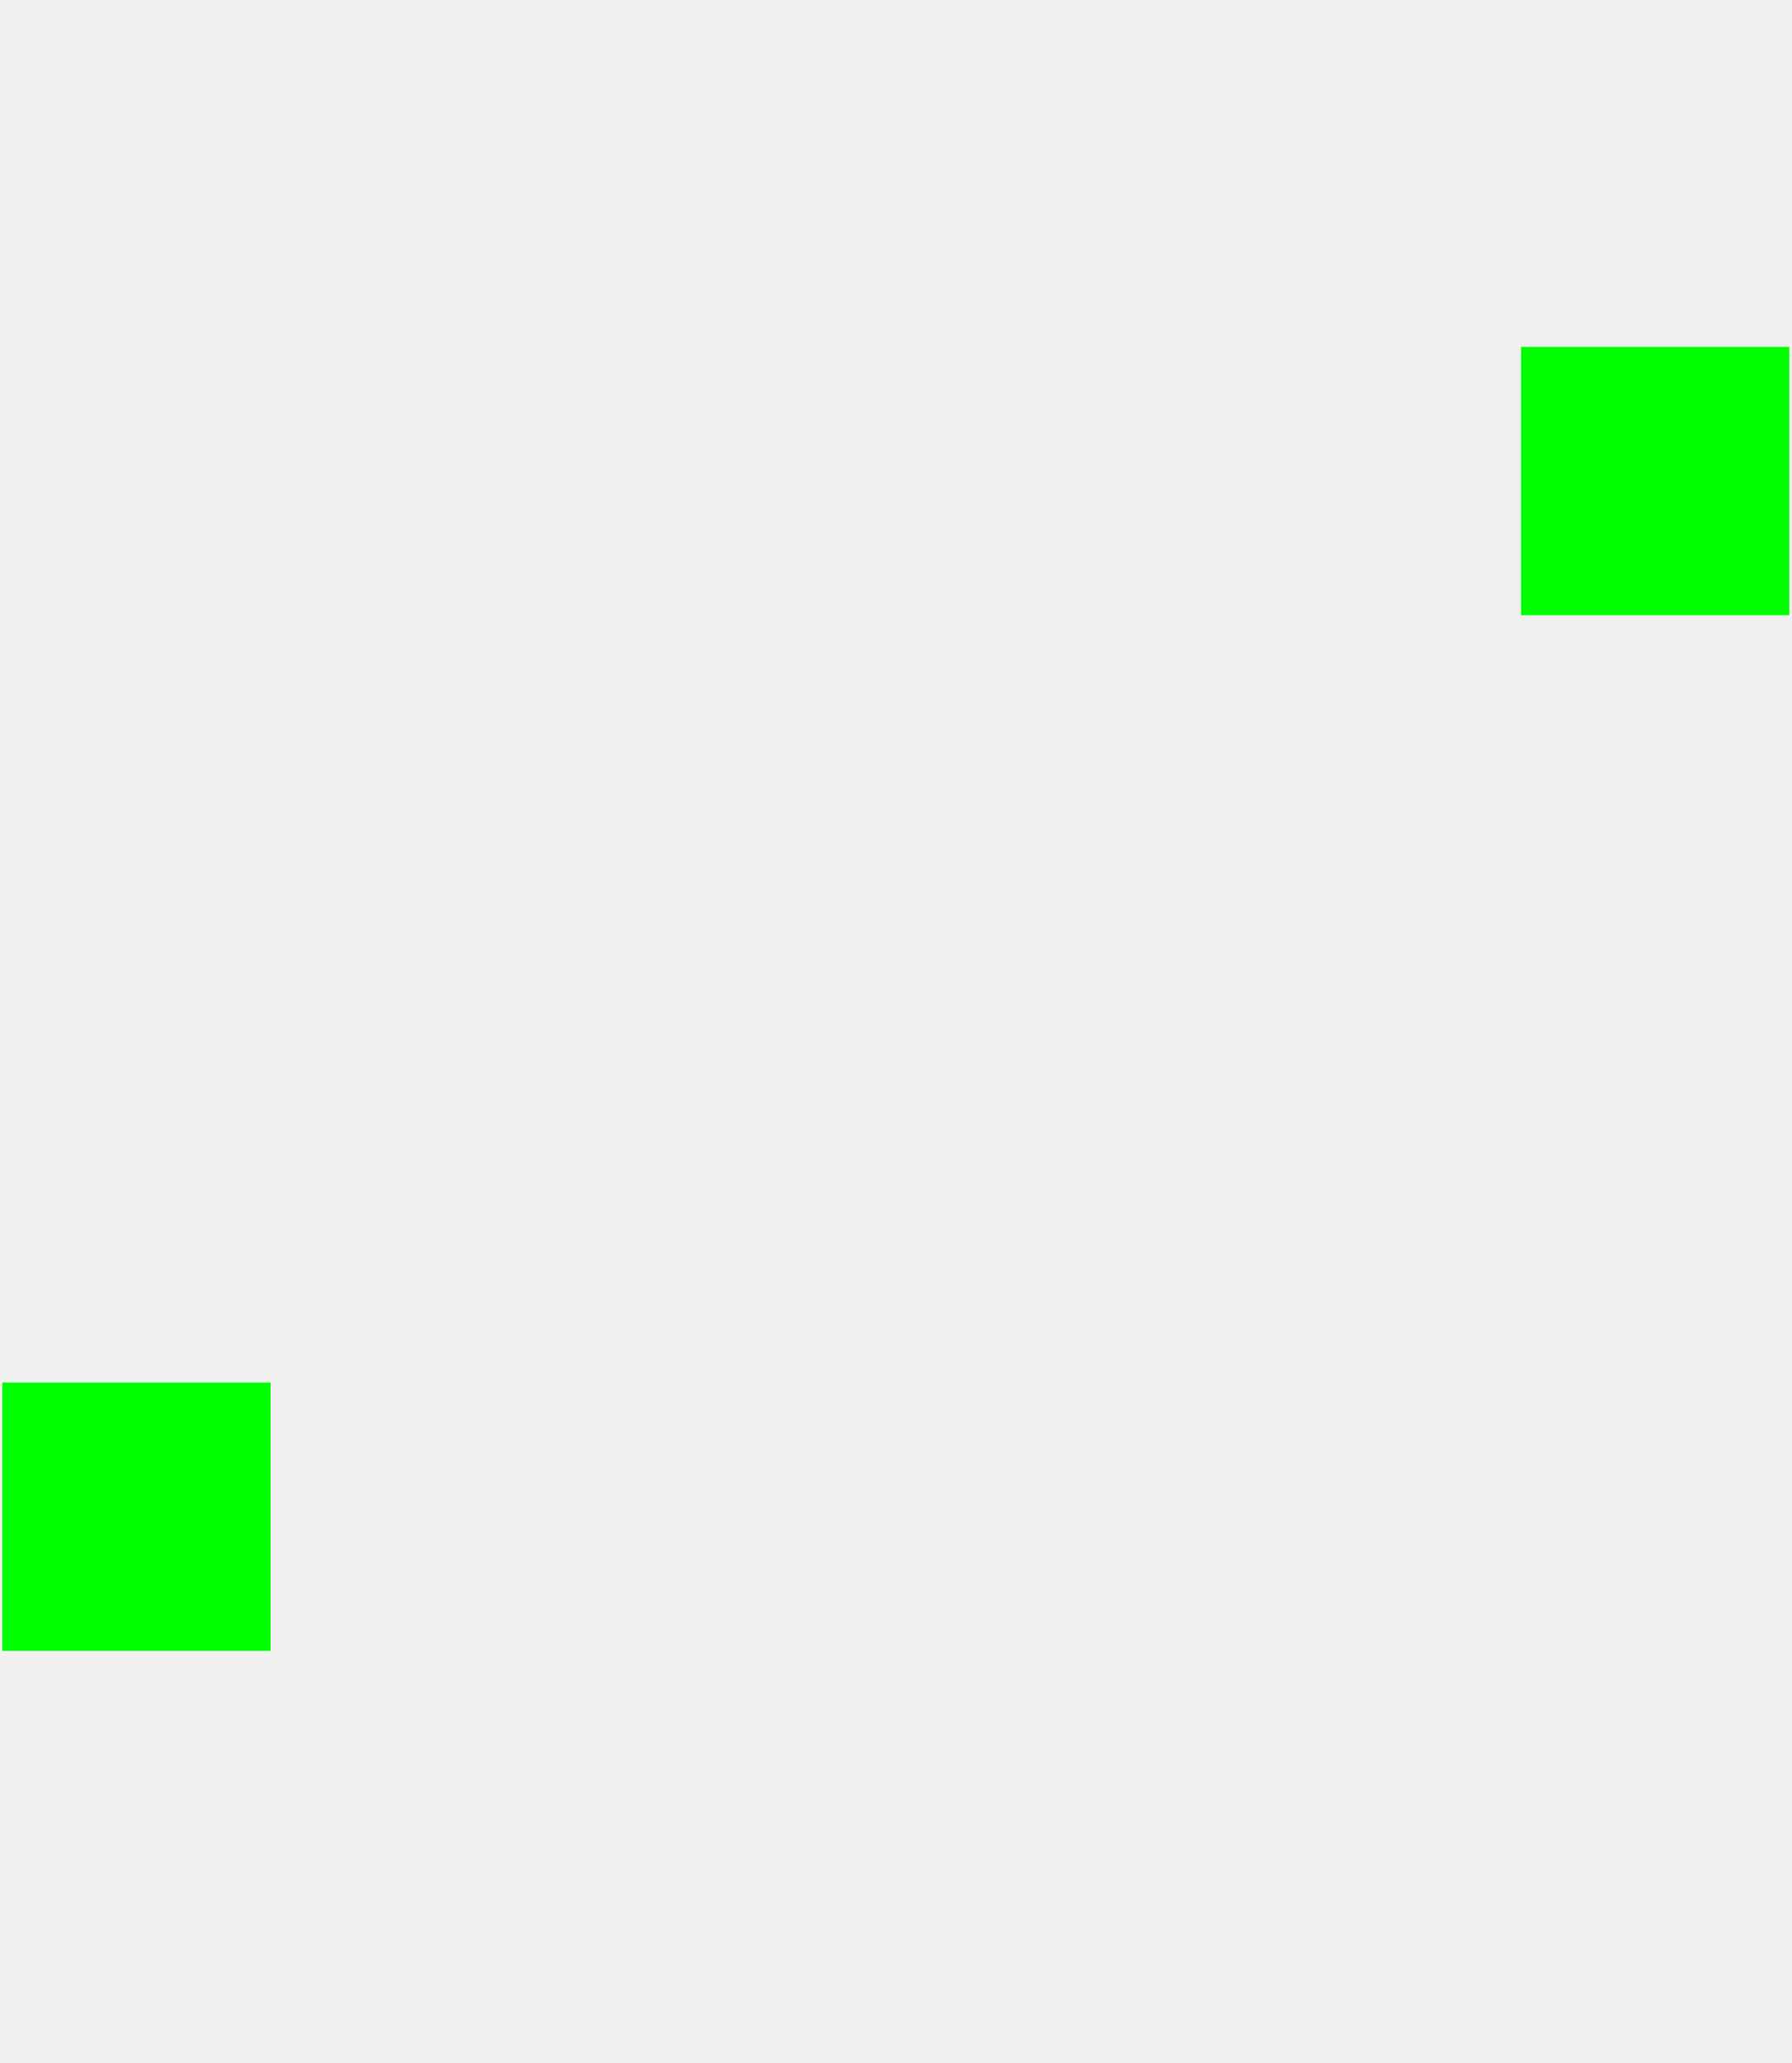
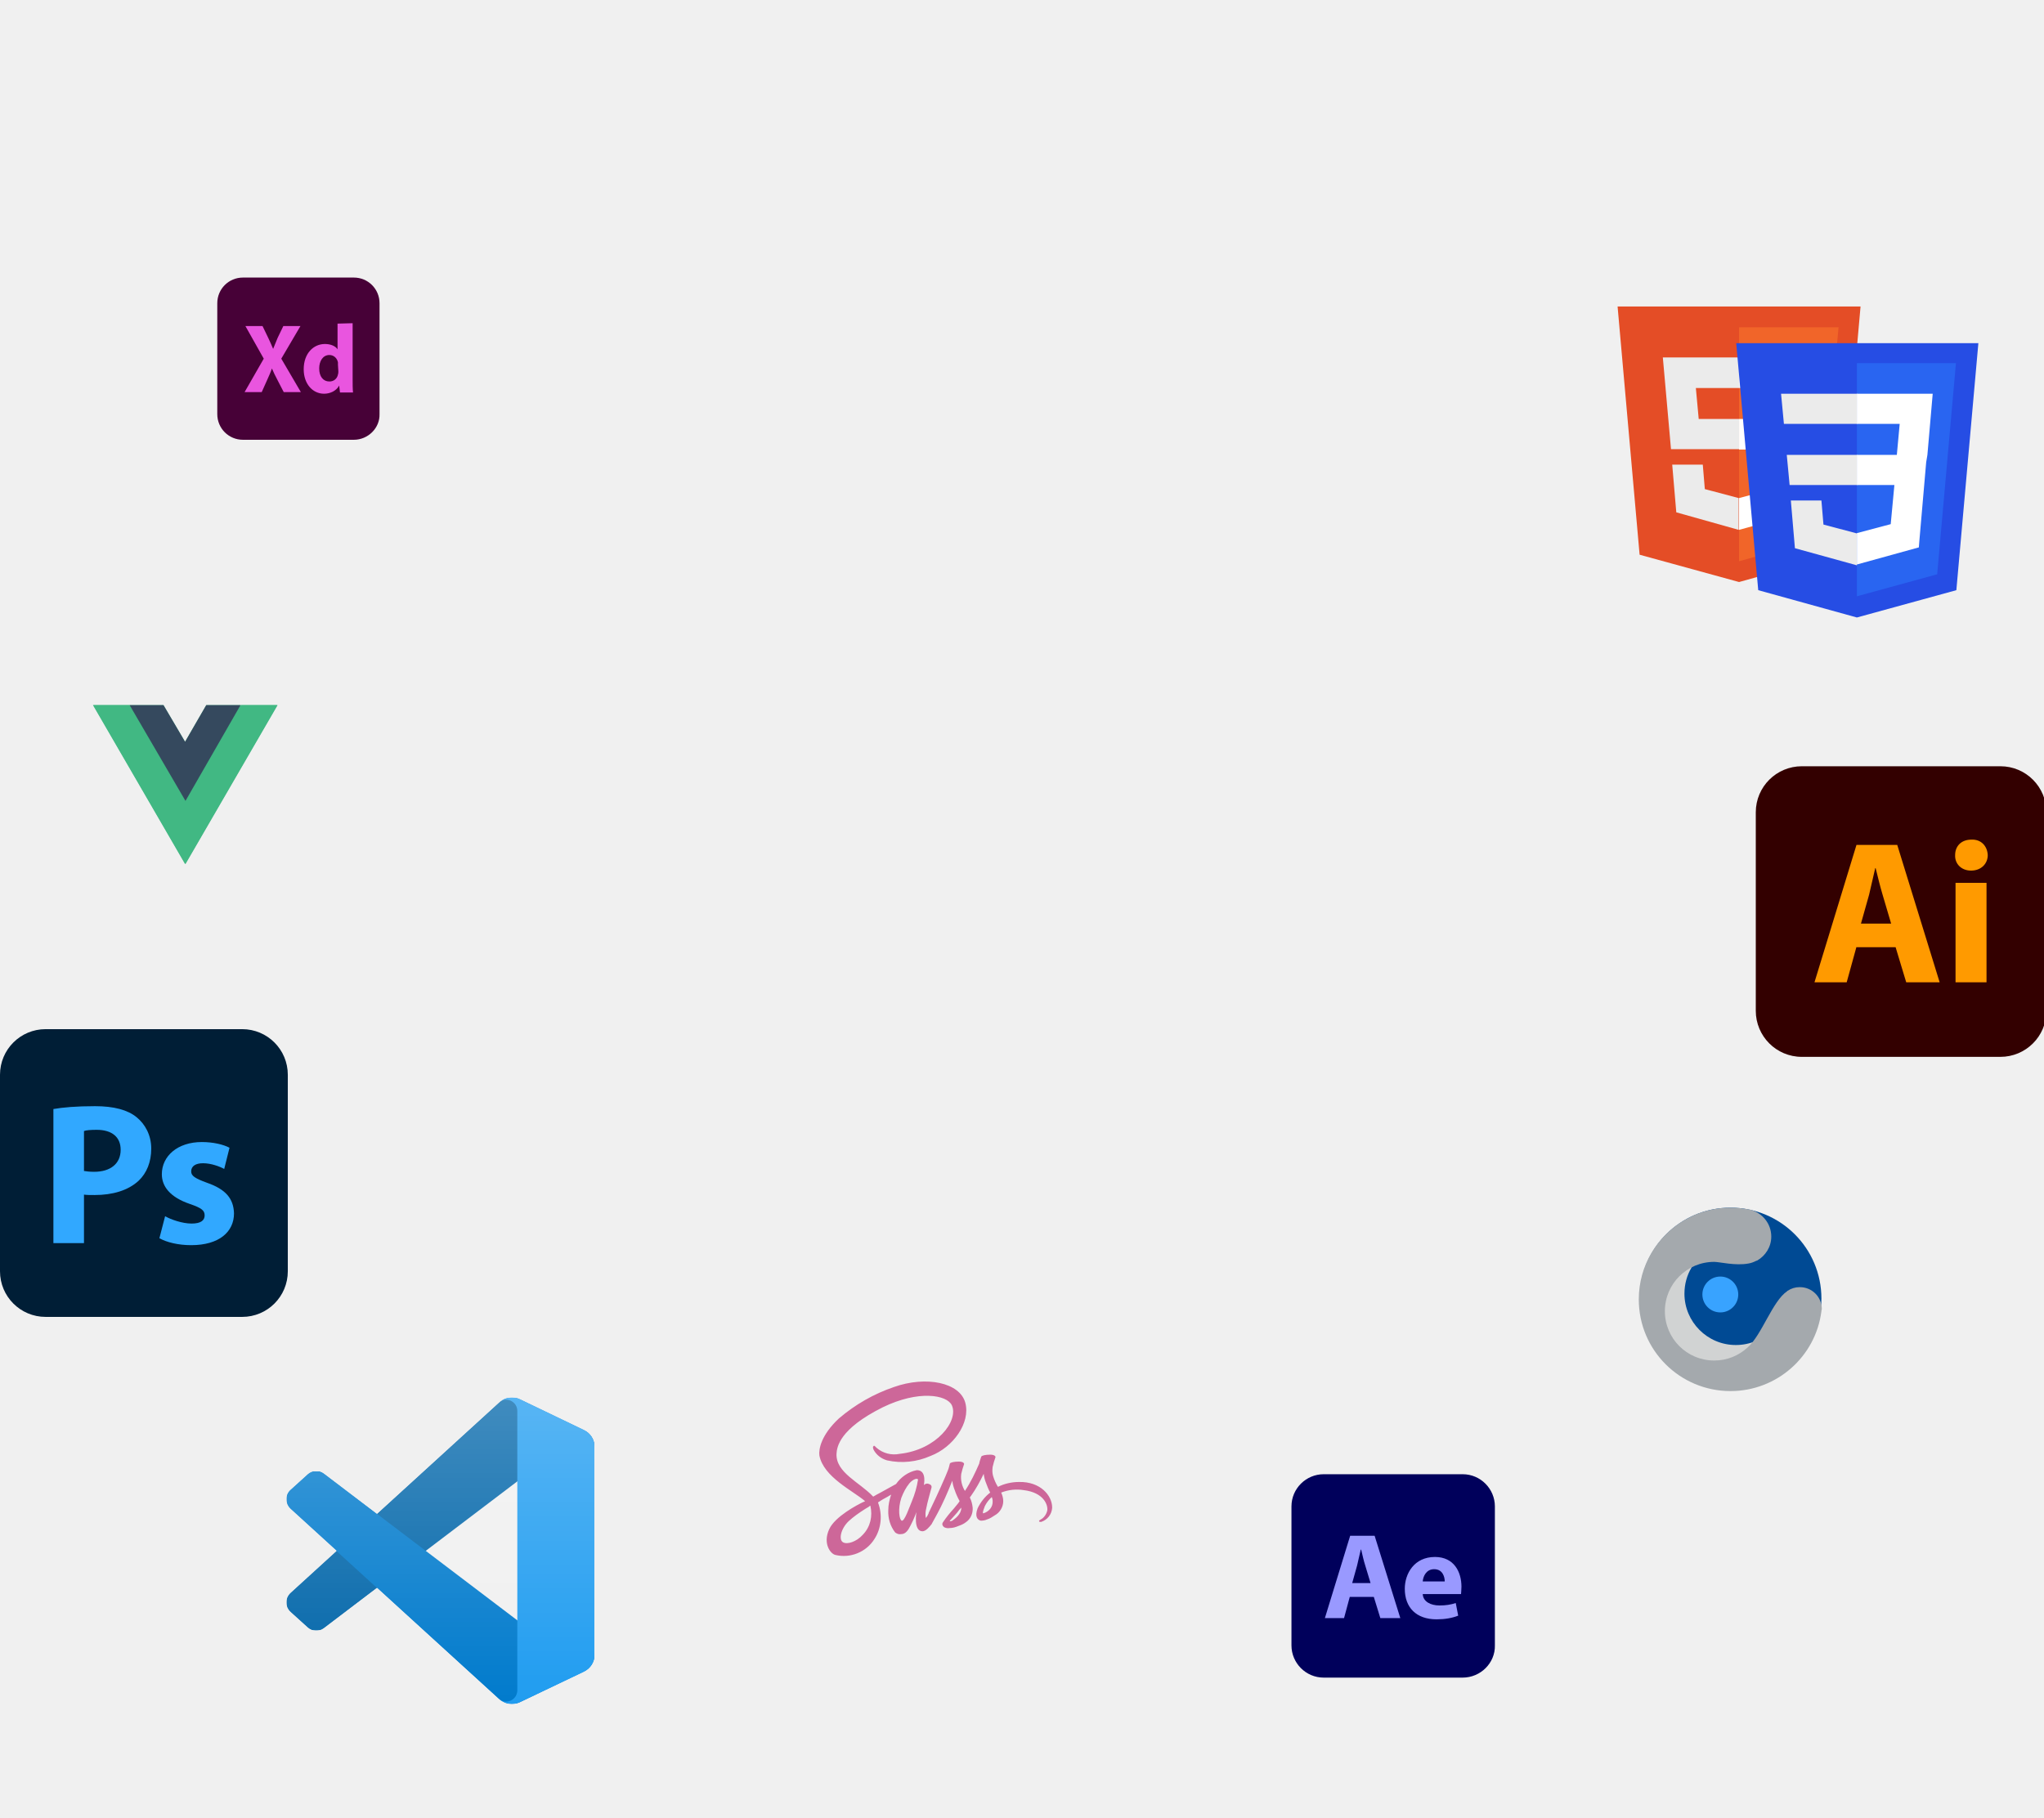
- <svg xmlns="http://www.w3.org/2000/svg" version="1.1" id="Layer_1" x="0px" y="0px" viewBox="0 0 387.4 446" style="enable-background:new 0 0 387.4 446;" xml:space="preserve">
+ <svg xmlns="http://www.w3.org/2000/svg" version="1.1" id="Layer_1" x="0px" y="0px" viewBox="0 0 501.4 446" style="enable-background:new 0 0 501.4 446;" xml:space="preserve">
  <style type="text/css">
- 	.st0{fill:#00FF00;}
+ 	.st0{fill:#001E36;}
+ 	.st1{fill:#31A8FF;}
+ 	.st2{fill:#330000;}
+ 	.st3{fill:#FF9A00;}
+ 	.st4{fill:#00005B;}
+ 	.st5{fill:#9999FF;}
+ 	.st6{fill:#470137;}
+ 	.st7{fill:#E955DF;}
+ 	.st8{fill:#E44D26;}
+ 	.st9{fill:#F16529;}
+ 	.st10{fill:#EBEBEB;}
+ 	.st11{fill:#FFFFFF;}
+ 	.st12{fill:#264DE4;}
+ 	.st13{fill:#2965F1;}
+ 	.st14{fill:#CD6799;}
+ 	.st15{fill:#41B883;}
+ 	.st16{fill:#35495E;}
+ 	.st17{fill:#004A94;}
+ 	.st18{fill:#D1D3D3;}
+ 	.st19{fill:#A4A9AD;}
+ 	.st20{fill:#38A3FF;}
+ 	.st21{filter:url(#Adobe_OpacityMaskFilter);}
+ 	.st22{mask:url(#mask-2_00000044180288514272229050000006607310610933847981_);fill:#0065A9;}
+ 	.st23{filter:url(#Adobe_OpacityMaskFilter_00000096762515962799871000000016801797784012693148_);}
+ 	.st24{mask:url(#mask-2_00000098901486072634003000000002414451449077638534_);fill:#007ACC;}
+ 	.st25{filter:url(#Adobe_OpacityMaskFilter_00000128475763322475592540000008658553257593763238_);}
+ 	.st26{mask:url(#mask-2_00000036216570593020959010000001676078219636950938_);fill:#1F9CF0;}
+ 	.st27{filter:url(#Adobe_OpacityMaskFilter_00000132089872831907210980000012617352206937040275_);}
+ 	.st28{mask:url(#mask-2_00000004510802639037823920000005250510150156457381_);fill:url(#SVGID_1_);fill-opacity:0.25;}
</style>
-   <rect x="0.5" y="298.9" class="st0" width="58" height="58" />
-   <rect x="328.9" y="75" class="st0" width="58" height="58" />
+   <g>
+     <path class="st0" d="M59.4,323.1H11.2c-6.2,0-11.2-5-11.2-11.2v-48.2c0-6.2,5-11.2,11.2-11.2h48.2c6.2,0,11.2,5,11.2,11.2v48.2   C70.6,318.1,65.6,323.1,59.4,323.1z" />
+     <g>
+       <g>
+         <path class="st1" d="M13.1,272.1c2.3-0.4,5.6-0.7,10.2-0.7c4.6,0,8,0.9,10.2,2.7c2.1,1.7,3.6,4.4,3.6,7.7c0,3.3-1.1,6-3.1,7.9     c-2.6,2.4-6.4,3.5-10.8,3.5c-1,0-1.9,0-2.6-0.1V305h-7.5V272.1z M20.6,287.3c0.6,0.1,1.4,0.2,2.5,0.2c4,0,6.5-2,6.5-5.4     c0-3.1-2.1-4.9-5.9-4.9c-1.5,0-2.6,0.1-3.1,0.3V287.3z" />
+         <path class="st1" d="M40.5,298.4c1.4,0.8,4.2,1.8,6.5,1.8c2.3,0,3.2-0.8,3.2-2c0-1.2-0.7-1.8-3.6-2.8c-5-1.7-6.9-4.4-6.9-7.3     c0-4.5,3.9-7.9,9.8-7.9c2.8,0,5.3,0.6,6.8,1.4l-1.3,5.2c-1.1-0.6-3.2-1.4-5.2-1.4c-1.8,0-2.9,0.7-2.9,2c0,1.1,0.9,1.7,3.9,2.8     c4.6,1.6,6.5,3.9,6.6,7.5c0,4.5-3.6,7.8-10.5,7.8c-3.2,0-6-0.7-7.8-1.7L40.5,298.4z" />
+       </g>
+     </g>
+   </g>
+   <g>
+     <path class="st2" d="M490.7,259.3H442c-6.3,0-11.3-5.1-11.3-11.3v-48.7c0-6.3,5.1-11.3,11.3-11.3h48.7c6.3,0,11.3,5.1,11.3,11.3   V248C502,254.3,496.9,259.3,490.7,259.3z" />
+     <g>
+       <g>
+         <path class="st3" d="M455.4,232.3L453,241h-7.9l10.3-33.7h10l10.4,33.7h-8.2l-2.6-8.6H455.4z M463.9,226.6l-2.1-7.1     c-0.6-2-1.2-4.5-1.7-6.5H460c-0.5,2-1,4.5-1.5,6.5l-2,7.1H463.9z" />
+         <path class="st3" d="M487.6,209.8c0,2.1-1.6,3.8-4.1,3.8c-2.4,0-4-1.7-3.9-3.8c0-2.2,1.5-3.8,4-3.8     C486,205.9,487.5,207.6,487.6,209.8z M479.7,241v-24.4h7.6V241H479.7z" />
+       </g>
+     </g>
+   </g>
+   <g>
+     <path class="st4" d="M358.8,411.6h-34.1c-4.4,0-7.9-3.6-7.9-7.9v-34.1c0-4.4,3.6-7.9,7.9-7.9h34.1c4.4,0,7.9,3.6,7.9,7.9v34.1   C366.8,408,363.2,411.6,358.8,411.6z" />
+     <g>
+       <g>
+         <path class="st5" d="M331.1,391.8l-1.4,5.2h-4.7l6.2-20.2h6l6.3,20.2h-4.9l-1.6-5.2H331.1z M336.2,388.4l-1.3-4.3     c-0.4-1.2-0.7-2.7-1-3.9h-0.1c-0.3,1.2-0.6,2.7-0.9,3.9l-1.2,4.3H336.2z" />
+         <path class="st5" d="M349,391.1c0.1,1.9,2,2.8,4.1,2.8c1.6,0,2.8-0.2,4-0.6l0.6,3.1c-1.5,0.6-3.3,0.9-5.3,0.9     c-5,0-7.8-2.9-7.8-7.5c0-3.7,2.3-7.8,7.4-7.8c4.7,0,6.5,3.7,6.5,7.3c0,0.8-0.1,1.5-0.1,1.8H349z M354.4,388c0-1.1-0.5-3-2.6-3     c-1.9,0-2.7,1.7-2.8,3H354.4z" />
+       </g>
+     </g>
+   </g>
+   <g>
+     <path class="st6" d="M86.8,107.9l-27.2,0c-3.5,0-6.3-2.8-6.3-6.3l0-27.2c0-3.5,2.8-6.3,6.3-6.3l27.2,0c3.5,0,6.3,2.8,6.3,6.3   l0,27.2C93.2,105,90.3,107.9,86.8,107.9z" />
+     <g>
+       <g>
+         <path class="st7" d="M69.6,96.2l-1.5-2.9c-0.6-1.1-1-2-1.4-2.9h0c-0.3,0.9-0.7,1.8-1.2,2.9l-1.3,2.9l-4.2,0l4.7-8.2l-4.5-8h4.2     l1.4,2.9c0.5,1,0.8,1.8,1.2,2.7h0c0.4-1,0.7-1.7,1.1-2.7l1.4-2.9h4.2L69,88l4.8,8.2H69.6z" />
+         <path class="st7" d="M86.5,79.3l0,13.5c0,1.3,0,2.7,0.1,3.5h-3.2l-0.2-1.7h0c-0.7,1.3-2.2,2-3.7,2c-2.8,0-5-2.4-5-6     c0-3.9,2.4-6.2,5.2-6.2c1.4,0,2.6,0.5,3.1,1.3h0l0-6.3L86.5,79.3z M82.9,89.5c0-0.2,0-0.5,0-0.6c-0.2-1-1-1.8-2.1-1.8     c-1.6,0-2.5,1.5-2.5,3.3c0,2,1,3.2,2.5,3.2c1.1,0,1.9-0.7,2.1-1.7c0.1-0.3,0.1-0.5,0.1-0.8L82.9,89.5z" />
+       </g>
+     </g>
+   </g>
+   <path class="st8" d="M402.2,136.1l-5.4-60.9h59.6l-5.4,60.8l-24.4,6.8" />
+   <path class="st9" d="M426.6,137.7V80.3H451l-4.7,51.9" />
+   <path class="st10" d="M407.9,87.7h18.7v7.5H416l0.7,7.6h9.9v7.4h-16.7 M410.2,114h7.5l0.5,6l8.3,2.2v7.8l-15.3-4.3" />
+   <path class="st11" d="M445.3,87.7h-18.7v7.5h18 M443.9,102.8h-17.3v7.5h9.2l-0.9,9.7l-8.3,2.2v7.8l15.3-4.2" />
+   <g>
+     <path class="st12" d="M455.5,151.5l-24.2-6.7l-5.4-60.6h59.4l-5.4,60.6L455.5,151.5L455.5,151.5z" />
+     <path class="st13" d="M475.2,140.9l4.6-51.8h-24.3v57.2L475.2,140.9L475.2,140.9z" />
+     <path class="st10" d="M438.3,111.6l0.7,7.4h16.6v-7.4H438.3z M436.9,96.6l0.7,7.4h18v-7.4C455.6,96.6,436.9,96.6,436.9,96.6z    M455.6,130.9L455.6,130.9l-8.3-2.2l-0.5-5.9h-7.5l1,11.7l15.2,4.2l0,0V130.9z" />
+     <path class="st11" d="M472.8,111.6l1.3-15h-18.6v7.4H466l-0.7,7.6h-9.8v7.4h9.2l-0.9,9.6l-8.3,2.2v7.7l15.2-4.2l0.1-1.3l1.7-19.6   L472.8,111.6L472.8,111.6z" />
+   </g>
+   <path class="st14" d="M250,363.6c-1.8,0-3.6,0.4-5.2,1.2c-0.5-0.8-0.9-1.7-1.2-2.7c-0.2-0.7-0.2-1.5-0.1-2.2  c0.2-0.8,0.4-1.6,0.7-2.4c0-0.1-0.1-0.6-1.3-0.6c-1.1,0-2.1,0.2-2.2,0.5c-0.2,0.6-0.4,1.1-0.5,1.7c-1,2.3-2.1,4.6-3.5,6.7  c-0.8-1.3-1.1-2.8-0.9-4.2c0.2-0.8,0.4-1.6,0.7-2.4c0-0.1-0.1-0.6-1.3-0.6c-1.1,0-2.1,0.2-2.2,0.5s-0.2,1-0.5,1.7  c-0.2,0.7-3,6.9-3.8,8.5c-0.4,0.8-0.7,1.5-0.9,1.9l0,0c0,0,0,0.1,0,0.1c-0.2,0.4-0.3,0.6-0.3,0.6v0c-0.2,0.3-0.3,0.5-0.4,0.5  c-0.1-0.6-0.1-1.2,0-1.8c0.4-2.2,1.4-5.5,1.4-5.6c0-0.1,0.2-0.6-0.6-0.9c-0.4-0.2-0.9-0.1-1.2,0.2c-0.1,0-0.1,0.2-0.1,0.2  s0.9-3.8-1.7-3.8c-2.1,0.4-3.9,1.7-5.1,3.4c-0.7,0.4-2.2,1.2-3.8,2.1c-0.6,0.3-1.3,0.7-1.8,1c0,0-0.1-0.1-0.1-0.1  c-3.2-3.4-9.1-5.8-8.9-10.4c0.1-1.7,0.7-6.1,11.3-11.4c8.8-4.3,15.8-3.1,17-0.5c1.7,3.8-3.7,10.9-12.8,11.9c-2,0.4-4.1-0.1-5.7-1.5  c-0.5-0.5-0.6-0.6-0.7-0.4c-0.3,0.2-0.1,0.6,0,0.9c0.7,1.3,1.9,2.2,3.3,2.6c3.6,0.8,7.3,0.4,10.7-1.1c5.5-2.1,9.8-8.1,8.5-13  c-1.3-5-9.6-6.7-17.5-3.9c-5,1.7-9.5,4.3-13.5,7.7c-4.4,4.1-5,7.6-4.8,9.1c1,5.3,8.3,8.7,11.2,11.2c-0.1,0.1-0.3,0.2-0.4,0.2  c-1.5,0.7-7,3.6-8.4,6.7c-1.6,3.5,0.3,6,1.5,6.3c3.7,0.9,7.6-0.7,9.6-3.9c1.7-2.6,2-6,0.9-8.9c0,0,0,0,0-0.1l1.1-0.7  c0.7-0.4,1.5-0.8,2.1-1.2c-0.4,1.2-0.7,2.5-0.7,3.8c-0.1,2,0.5,4,1.7,5.5c0.4,0.3,0.9,0.5,1.4,0.4c1.2,0,1.8-1,2.4-2.2  c0.8-1.5,1.4-3.2,1.4-3.2s-0.8,4.7,1.5,4.7c0.8,0,1.7-1.1,2.1-1.6v0c0,0,0,0,0.1-0.1l0.1-0.2v0c0.3-0.6,1.1-1.9,2.2-4.1  c1.4-2.8,2.8-6.4,2.8-6.4c0.1,0.8,0.3,1.6,0.6,2.3c0.3,0.9,0.7,1.8,1.2,2.7c-0.3,0.5-0.5,0.7-0.5,0.7l0,0c-0.3,0.4-0.6,0.7-0.9,1.1  c-1,1.1-1.9,2.2-2.7,3.4c-0.3,0.4-0.1,0.9,0.3,1.2c0.4,0.2,0.9,0.3,1.4,0.2c0.7,0,1.4-0.2,2.1-0.5c0.6-0.2,1.3-0.5,1.8-0.9  c1.2-0.8,1.8-2.2,1.7-3.6c-0.1-0.9-0.3-1.7-0.7-2.5c0.1-0.1,0.2-0.3,0.3-0.4c1.2-1.7,2.2-3.5,3.1-5.4c0.1,0.8,0.3,1.6,0.6,2.3  c0.3,0.8,0.6,1.6,1,2.3c-1.3,1-2.4,2.4-3.1,3.9c-0.7,1.9-0.1,2.8,0.8,3c0.5,0,1.1-0.1,1.5-0.3c0.7-0.2,1.3-0.6,1.9-1  c1.3-0.7,2.1-2.1,2.1-3.5c0-0.7-0.2-1.4-0.5-2.1c1.8-0.7,3.7-0.9,5.5-0.6c5,0.6,6,3.7,5.8,5c-0.2,0.9-0.8,1.8-1.6,2.2  c-0.3,0.2-0.5,0.3-0.4,0.4c0,0.2,0.2,0.2,0.5,0.2c1.5-0.5,2.6-1.8,2.7-3.5C258.1,366.9,255.2,363.5,250,363.6L250,363.6z   M211.7,376.5c-1.6,1.8-3.9,2.5-4.9,1.9c-1.1-0.6-0.6-3.3,1.4-5.2c1.2-1.1,2.5-2,3.9-2.9c0.2-0.1,0.6-0.4,1-0.6l0.1-0.1l0,0l0.3-0.2  C214.1,372,213.5,374.6,211.7,376.5z M223.7,368.3c-0.6,1.4-1.8,5-2.5,4.8c-0.6-0.2-1-2.9-0.1-5.6c0.5-1.3,1.1-2.5,2-3.6  c0.9-1,1.9-1.3,2.1-0.9C224.9,364.9,224.4,366.6,223.7,368.3z M233.6,373.1c-0.2,0.1-0.5,0.2-0.6,0.1c-0.1,0,0.1-0.2,0.1-0.2  s1.2-1.3,1.7-1.9c0.3-0.4,0.6-0.8,1-1.2v0.1C235.8,371.5,234.3,372.6,233.6,373.1L233.6,373.1z M241.2,371.3  c-0.2-0.1-0.1-0.5,0.4-1.8c0.4-0.8,1-1.6,1.7-2.2c0.1,0.3,0.2,0.6,0.2,1C243.6,369.7,242.6,370.9,241.2,371.3L241.2,371.3z" />
+   <g>
+     <path class="st15" d="M59,173h9l-22.6,39l-22.6-39h8.9h8.4l5.3,9l5.2-9H59z" />
+     <path class="st15" d="M22.9,173l22.6,39l22.6-39h-9l-13.5,23.4L31.8,173H22.9z" />
+     <path class="st16" d="M31.8,173l13.7,23.5L59,173h-8.4l-5.2,9l-5.3-9H31.8z" />
+   </g>
+   <g>
+     <g>
+       <circle class="st17" cx="424.5" cy="318.6" r="22.3" />
+       <path class="st18" d="M434.7,326.3c-2.3,2.3-5.4,3.7-8.9,3.7c-7,0-12.6-5.7-12.6-12.6c0-4.7,2.5-8.7,6.3-10.9l-14,0.5    c-2,3.4-3.2,7.3-3.2,11.5c0,12.3,10,22.3,22.3,22.3c6.5,0,12.3-2.8,16.3-7.1L434.7,326.3z" />
+       <path class="st19" d="M446.9,321.2c0-3-2.4-5.4-5.4-5.4c-1.1,0-2.1,0.3-3,0.9l0,0c0,0,0,0,0,0c0,0-0.1,0-0.1,0.1    c-3.6,2.4-6.2,10.7-9.7,13.8l0,0c-2.2,2-5,3.2-8.2,3.2c-6.7,0-12.1-5.4-12.1-12.1c0-6.7,5.4-12.1,12.1-12.1c1.3,0,5.2,1,8.4,0.4    c0.7-0.1,1.4-0.4,2-0.7c0,0,0,0,0,0c0,0,0,0,0.1,0c2.1-1.2,3.5-3.4,3.5-5.9c0-3.2-2.2-5.8-5.1-6.6c-1.6-0.3-3.2-0.5-4.9-0.5    c-3.3,0-6.3,0.7-9.1,1.9l-2.3,1.2c-6.6,3.9-11.1,11.1-11.1,19.4c0,12.5,10.1,22.5,22.5,22.5c11.4,0,20.9-8.5,22.3-19.6l0,0    C446.8,321.4,446.9,321.3,446.9,321.2z" />
+       <circle class="st20" cx="422" cy="317.6" r="4.4" />
+     </g>
+   </g>
+   <g>
+     <defs>
+       <filter id="Adobe_OpacityMaskFilter" filterUnits="userSpaceOnUse" x="70.3" y="342.9" width="75.6" height="57.1">
+         <feColorMatrix type="matrix" values="1 0 0 0 0  0 1 0 0 0  0 0 1 0 0  0 0 0 1 0" />
+       </filter>
+     </defs>
+     <mask maskUnits="userSpaceOnUse" x="70.3" y="342.9" width="75.6" height="57.1" id="mask-2_00000044180288514272229050000006607310610933847981_">
+       <g class="st21">
+         <path id="path-1_00000173846116463317108000000000968102585868605841_" class="st11" d="M123.9,417.8c1.2,0.5,2.5,0.4,3.8-0.1     l15.6-7.5c1.6-0.8,2.7-2.4,2.7-4.3v-50.8c0-1.8-1-3.5-2.7-4.3l-15.6-7.5c-1.6-0.8-3.4-0.6-4.8,0.4c-0.2,0.1-0.4,0.3-0.6,0.5     l-29.8,27.2l-13-9.9c-1.2-0.9-2.9-0.8-4,0.2l-4.2,3.8c-1.4,1.2-1.4,3.4,0,4.7l11.3,10.3l-11.3,10.3c-1.4,1.3-1.4,3.4,0,4.7     l4.2,3.8c1.1,1,2.8,1.1,4,0.2l13-9.9l29.8,27.2C122.7,417.2,123.3,417.5,123.9,417.8z M127,363.3l-22.6,17.2l22.6,17.2V363.3z" />
+       </g>
+     </mask>
+     <path class="st22" d="M143.2,350.9l-15.6-7.5c-1.8-0.9-4-0.5-5.4,0.9l-51,46.5c-1.4,1.3-1.4,3.4,0,4.7l4.2,3.8c1.1,1,2.8,1.1,4,0.2   l61.4-46.6c2.1-1.6,5-0.1,5,2.5v-0.2C145.9,353.3,144.9,351.6,143.2,350.9z" />
+     <defs>
+       <filter id="Adobe_OpacityMaskFilter_00000083063131632588971290000014352832240563107981_" filterUnits="userSpaceOnUse" x="70.3" y="361" width="75.6" height="57.1">
+         <feColorMatrix type="matrix" values="1 0 0 0 0  0 1 0 0 0  0 0 1 0 0  0 0 0 1 0" />
+       </filter>
+     </defs>
+     <mask maskUnits="userSpaceOnUse" x="70.3" y="361" width="75.6" height="57.1" id="mask-2_00000098901486072634003000000002414451449077638534_">
+       <g style="filter:url(#Adobe_OpacityMaskFilter_00000083063131632588971290000014352832240563107981_);">
+         <path id="path-1_00000064321407653966663390000007057735963277346725_" class="st11" d="M123.9,417.8c1.2,0.5,2.5,0.4,3.8-0.1     l15.6-7.5c1.6-0.8,2.7-2.4,2.7-4.3v-50.8c0-1.8-1-3.5-2.7-4.3l-15.6-7.5c-1.6-0.8-3.4-0.6-4.8,0.4c-0.2,0.1-0.4,0.3-0.6,0.5     l-29.8,27.2l-13-9.9c-1.2-0.9-2.9-0.8-4,0.2l-4.2,3.8c-1.4,1.2-1.4,3.4,0,4.7l11.3,10.3l-11.3,10.3c-1.4,1.3-1.4,3.4,0,4.7     l4.2,3.8c1.1,1,2.8,1.1,4,0.2l13-9.9l29.8,27.2C122.7,417.2,123.3,417.5,123.9,417.8z M127,363.3l-22.6,17.2l22.6,17.2V363.3z" />
+       </g>
+     </mask>
+     <path class="st24" d="M143.2,410.1l-15.6,7.5c-1.8,0.9-4,0.5-5.4-0.9l-51-46.5c-1.4-1.3-1.4-3.4,0-4.7l4.2-3.8c1.1-1,2.8-1.1,4-0.2   l61.4,46.6c2.1,1.6,5,0.1,5-2.5v0.2C145.9,407.7,144.9,409.3,143.2,410.1z" />
+     <defs>
+       <filter id="Adobe_OpacityMaskFilter_00000096744261346346261190000002906256661114644922_" filterUnits="userSpaceOnUse" x="122.2" y="342.9" width="23.6" height="75.2">
+         <feColorMatrix type="matrix" values="1 0 0 0 0  0 1 0 0 0  0 0 1 0 0  0 0 0 1 0" />
+       </filter>
+     </defs>
+     <mask maskUnits="userSpaceOnUse" x="122.2" y="342.9" width="23.6" height="75.2" id="mask-2_00000036216570593020959010000001676078219636950938_">
+       <g style="filter:url(#Adobe_OpacityMaskFilter_00000096744261346346261190000002906256661114644922_);">
+         <path id="path-1_00000041995246921420630950000004993401587482862502_" class="st11" d="M123.9,417.8c1.2,0.5,2.5,0.4,3.8-0.1     l15.6-7.5c1.6-0.8,2.7-2.4,2.7-4.3v-50.8c0-1.8-1-3.5-2.7-4.3l-15.6-7.5c-1.6-0.8-3.4-0.6-4.8,0.4c-0.2,0.1-0.4,0.3-0.6,0.5     l-29.8,27.2l-13-9.9c-1.2-0.9-2.9-0.8-4,0.2l-4.2,3.8c-1.4,1.2-1.4,3.4,0,4.7l11.3,10.3l-11.3,10.3c-1.4,1.3-1.4,3.4,0,4.7     l4.2,3.8c1.1,1,2.8,1.1,4,0.2l13-9.9l29.8,27.2C122.7,417.2,123.3,417.5,123.9,417.8z M127,363.3l-22.6,17.2l22.6,17.2V363.3z" />
+       </g>
+     </mask>
+     <path class="st26" d="M127.6,417.6c-1.8,0.9-4,0.5-5.4-0.9c1.7,1.7,4.7,0.5,4.7-2v-68.5c0-2.5-3-3.7-4.7-2c1.4-1.4,3.6-1.8,5.4-0.9   l15.6,7.5c1.6,0.8,2.7,2.4,2.7,4.3v50.8c0,1.8-1,3.5-2.7,4.3L127.6,417.6z" />
+     <defs>
+       <filter id="Adobe_OpacityMaskFilter_00000072985931079009860850000008151968275430542743_" filterUnits="userSpaceOnUse" x="70.3" y="342.9" width="75.6" height="75.2">
+         <feColorMatrix type="matrix" values="1 0 0 0 0  0 1 0 0 0  0 0 1 0 0  0 0 0 1 0" />
+       </filter>
+     </defs>
+     <mask maskUnits="userSpaceOnUse" x="70.3" y="342.9" width="75.6" height="75.2" id="mask-2_00000004510802639037823920000005250510150156457381_">
+       <g style="filter:url(#Adobe_OpacityMaskFilter_00000072985931079009860850000008151968275430542743_);">
+         <path id="path-1_00000088133669000006136410000016512895726469300919_" class="st11" d="M123.9,417.8c1.2,0.5,2.5,0.4,3.8-0.1     l15.6-7.5c1.6-0.8,2.7-2.4,2.7-4.3v-50.8c0-1.8-1-3.5-2.7-4.3l-15.6-7.5c-1.6-0.8-3.4-0.6-4.8,0.4c-0.2,0.1-0.4,0.3-0.6,0.5     l-29.8,27.2l-13-9.9c-1.2-0.9-2.9-0.8-4,0.2l-4.2,3.8c-1.4,1.2-1.4,3.4,0,4.7l11.3,10.3l-11.3,10.3c-1.4,1.3-1.4,3.4,0,4.7     l4.2,3.8c1.1,1,2.8,1.1,4,0.2l13-9.9l29.8,27.2C122.7,417.2,123.3,417.5,123.9,417.8z M127,363.3l-22.6,17.2l22.6,17.2V363.3z" />
+       </g>
+     </mask>
+     <linearGradient id="SVGID_1_" gradientUnits="userSpaceOnUse" x1="-704.8" y1="761.403" x2="-704.8" y2="761.106" gradientTransform="matrix(255.0041 0 0 -253.6892 179834.922 193502.562)">
+       <stop offset="0" style="stop-color:#FFFFFF" />
+       <stop offset="1" style="stop-color:#FFFFFF;stop-opacity:0" />
+     </linearGradient>
+     <path class="st28" d="M123.9,417.8c1.2,0.5,2.5,0.4,3.7-0.1l15.6-7.5c1.6-0.8,2.7-2.4,2.7-4.3v-50.8c0-1.8-1-3.5-2.7-4.3l-15.6-7.5   c-1.6-0.8-3.4-0.6-4.8,0.4c-0.2,0.1-0.4,0.3-0.6,0.5l-29.8,27.2l-13-9.9c-1.2-0.9-2.9-0.8-4,0.2l-4.2,3.8c-1.4,1.2-1.4,3.4,0,4.7   l11.3,10.3l-11.3,10.3c-1.4,1.3-1.4,3.4,0,4.7l4.2,3.8c1.1,1,2.8,1.1,4,0.2l13-9.9l29.8,27.2C122.7,417.2,123.3,417.5,123.9,417.8z    M127,363.3l-22.6,17.2l22.6,17.2V363.3z" />
+   </g>
</svg>
